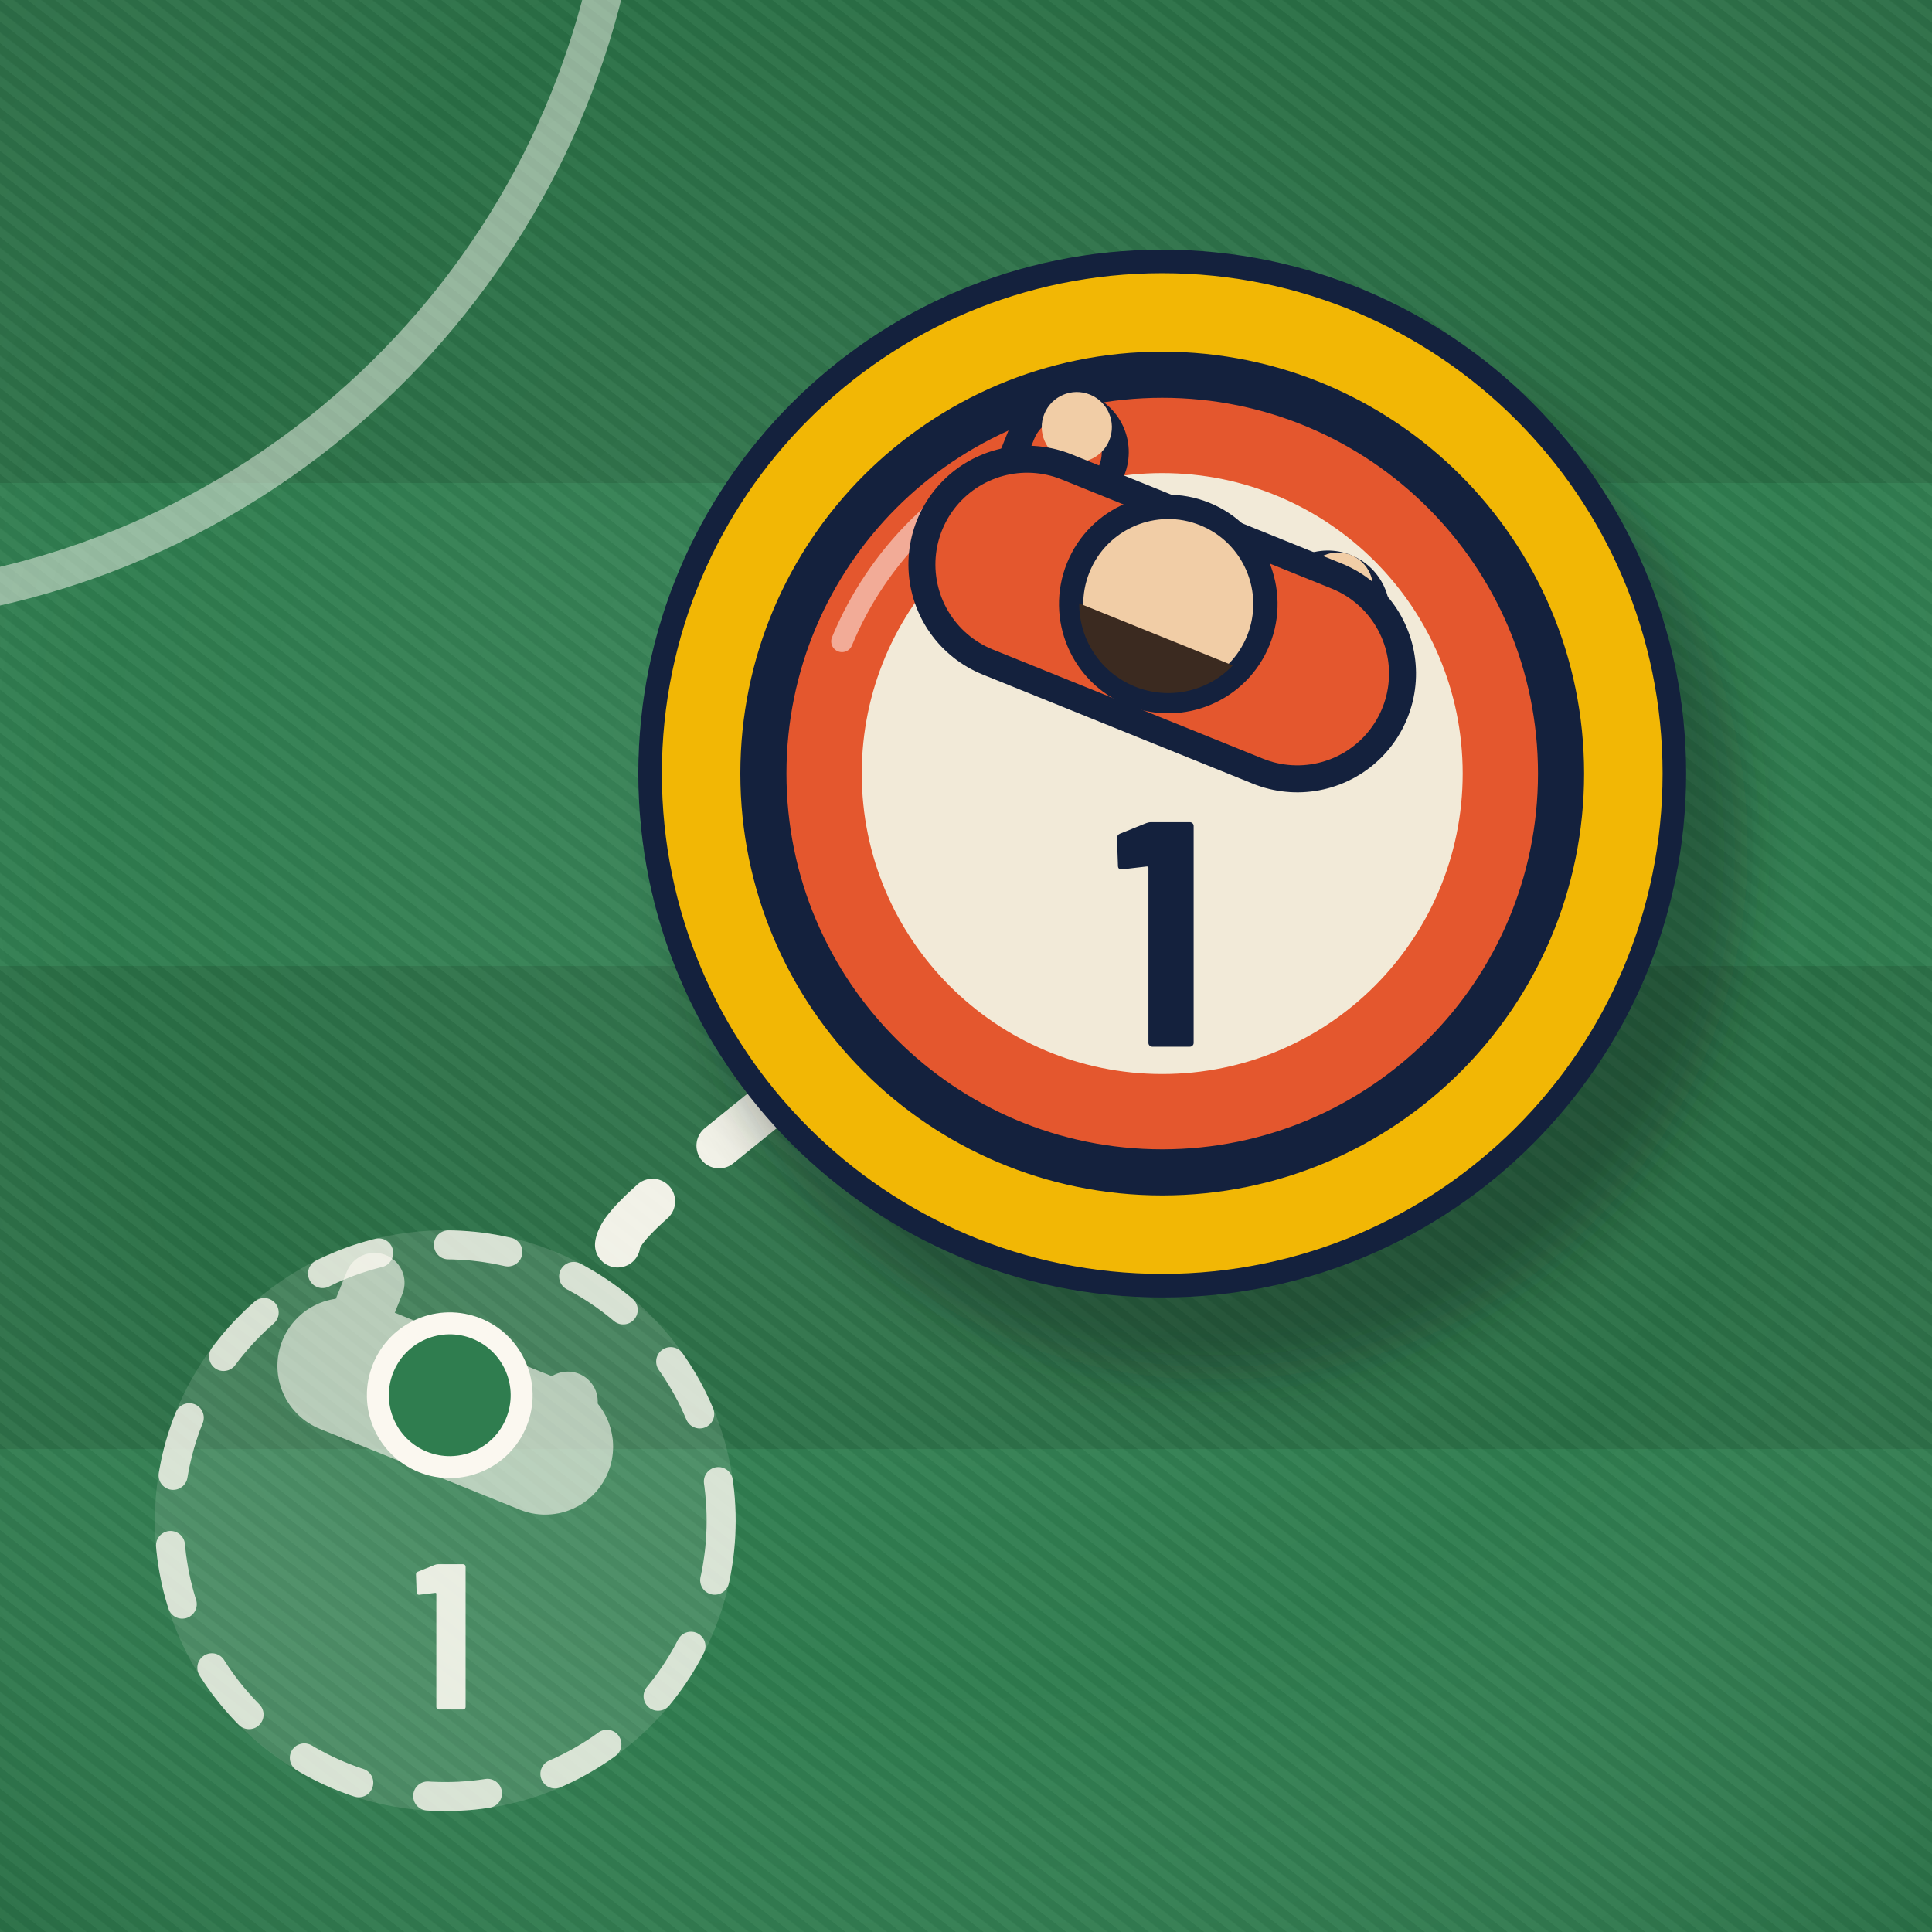
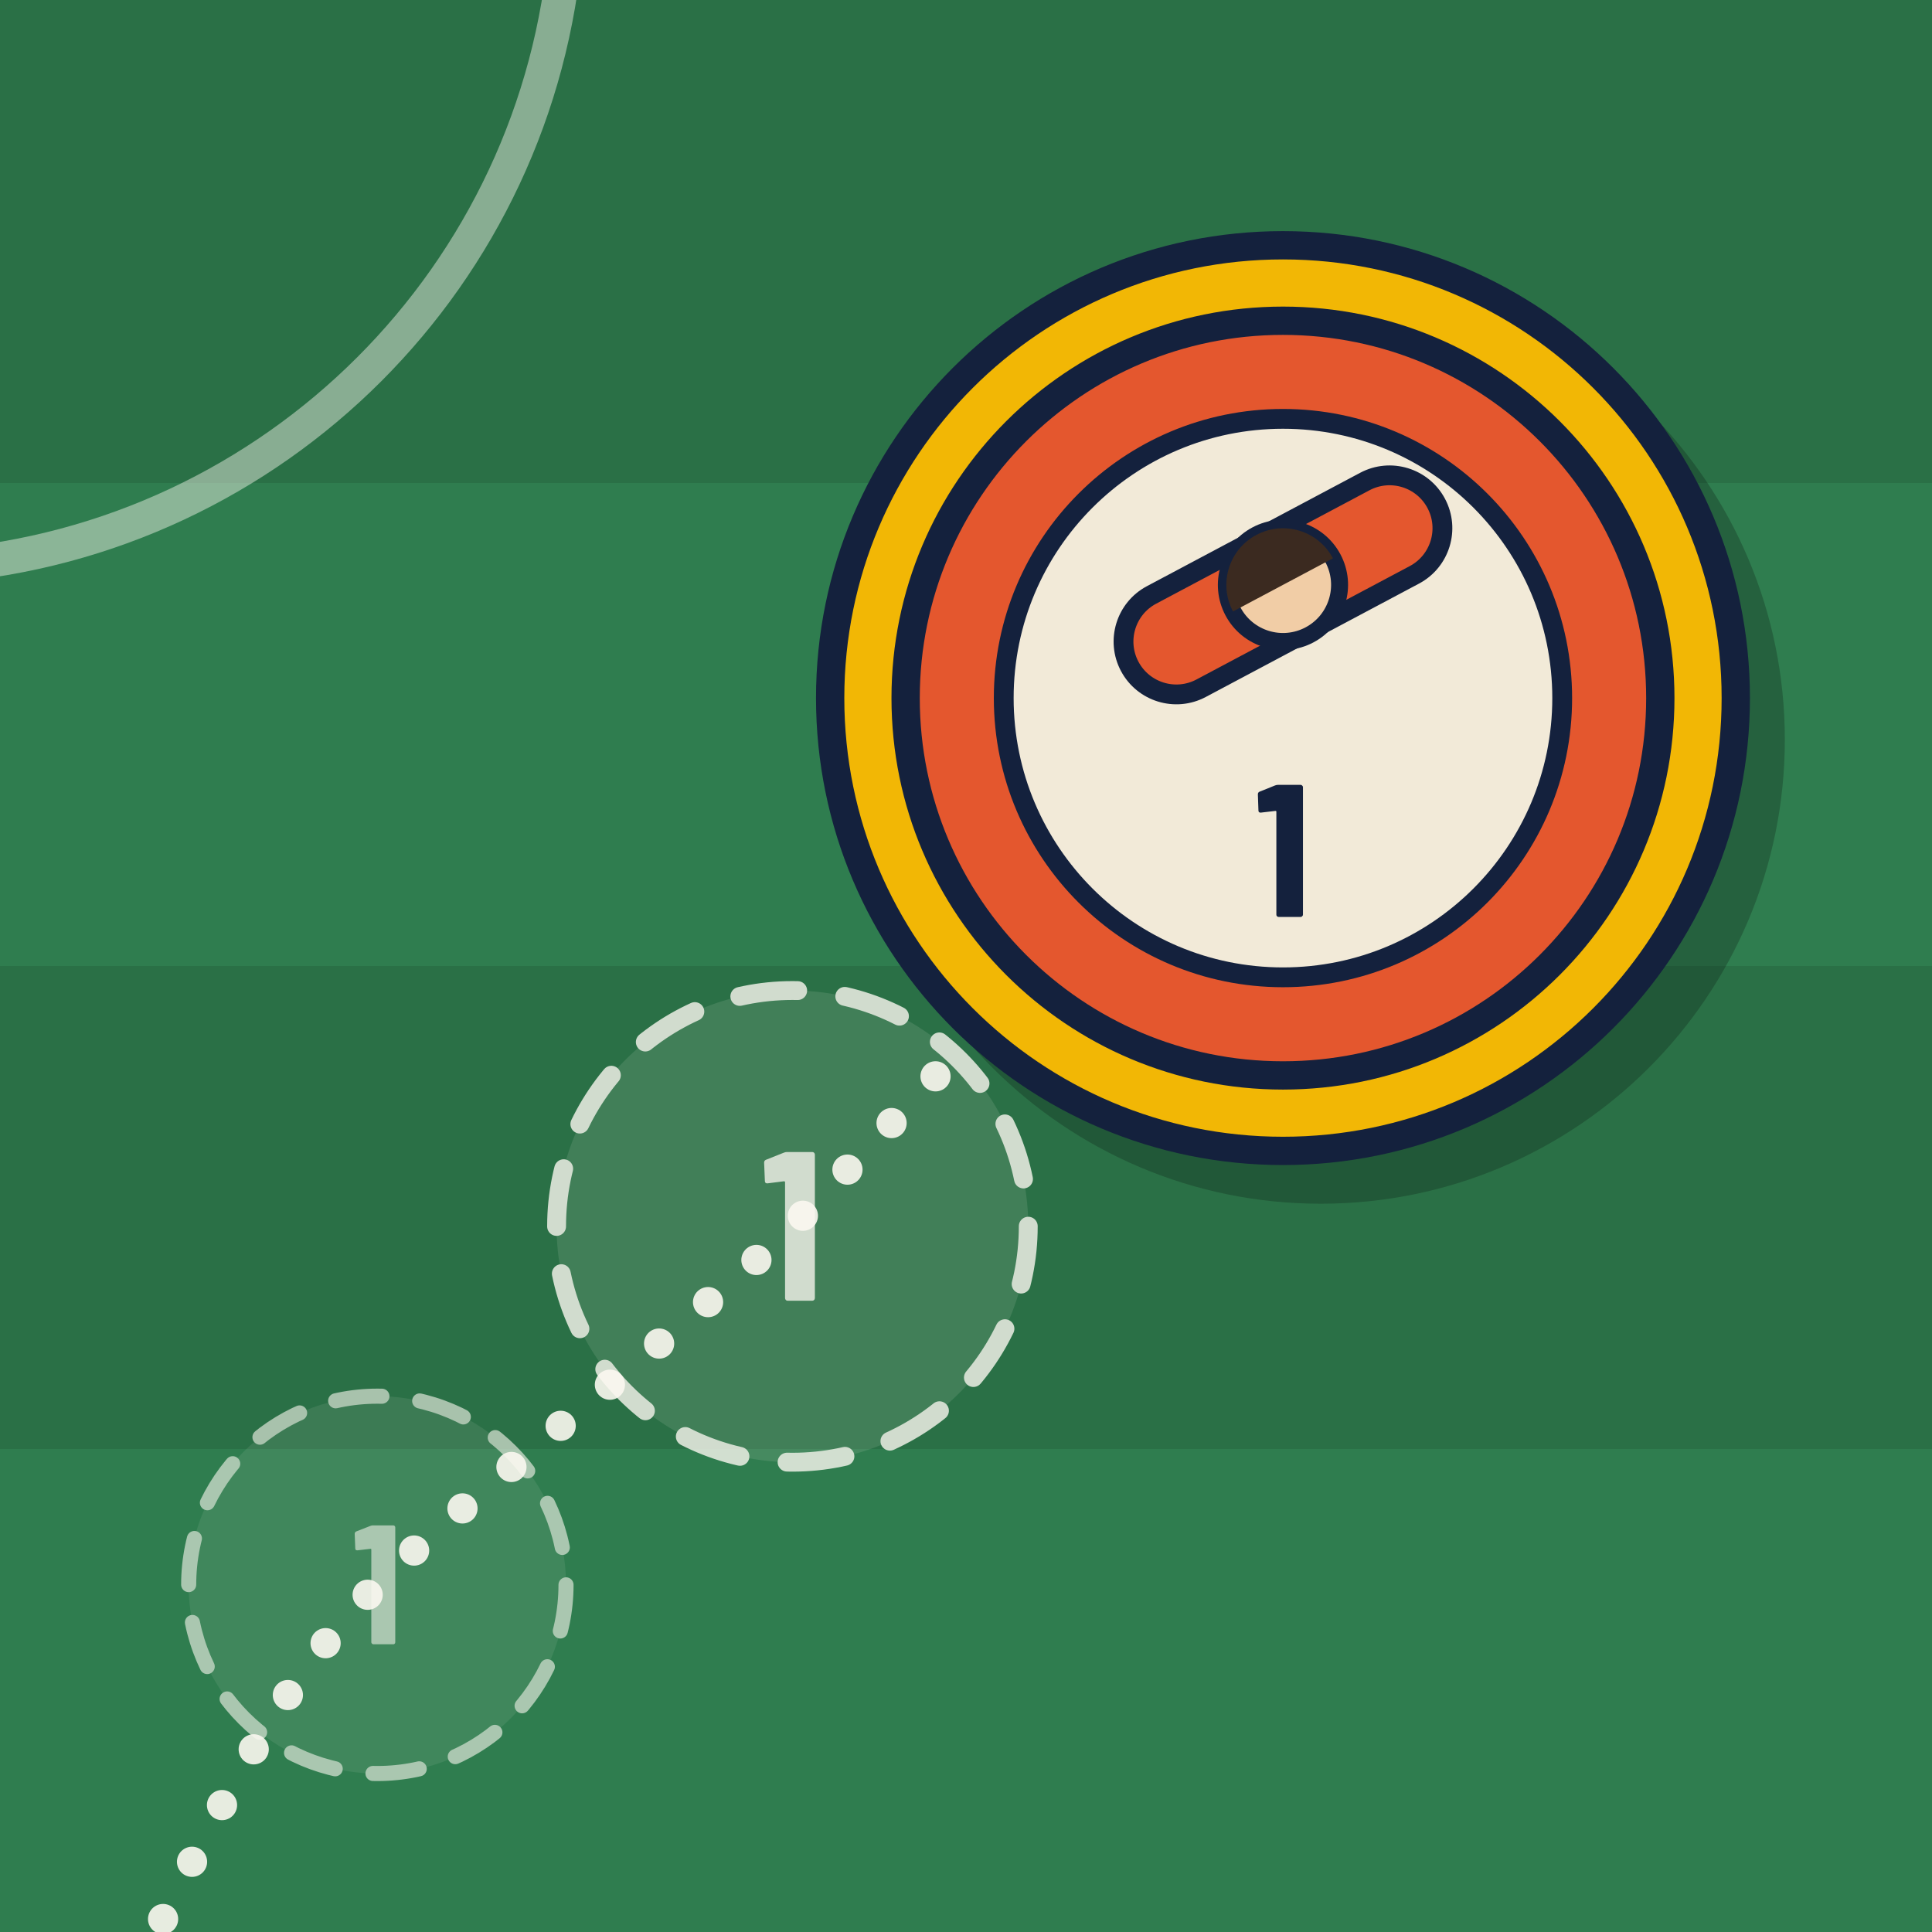
<svg xmlns="http://www.w3.org/2000/svg" viewBox="0 0 1024 1024">
-   <defs>
-     <filter id="soft" x="-40%" y="-40%" width="180%" height="180%">
-       <feGaussianBlur stdDeviation="14" />
-     </filter>
-     <pattern id="weave" width="9" height="9" patternUnits="userSpaceOnUse" patternTransform="rotate(38)">
-       <rect width="9" height="4.5" fill="#000" opacity=".045" />
-       <rect y="4.5" width="9" height="4.5" fill="#fff" opacity=".03" />
-     </pattern>
-     <radialGradient id="lamp" cx="50%" cy="42%" r="75%">
-       <stop offset="0" stop-color="#fff" stop-opacity=".07" />
-       <stop offset=".6" stop-color="#fff" stop-opacity="0" />
-       <stop offset="1" stop-color="#000" stop-opacity=".10" />
-     </radialGradient>
-     <pattern id="dots" width="14" height="14" patternUnits="userSpaceOnUse" patternTransform="rotate(45)">
-       <circle cx="7" cy="7" r="2.1" fill="#14213D" opacity=".16" />
-     </pattern>
-   </defs>
  <rect width="1024" height="1024" fill="#2F7D4F" />
  <rect y="0" width="1024" height="256" fill="#2A7046" />
  <rect y="512" width="1024" height="256" fill="#2A7046" />
-   <rect width="1024" height="1024" fill="url(#weave)" />
-   <path d="M-40 318 A 430 430 0 0 0 330 -60" fill="none" stroke="#FBF8F0" stroke-opacity="0.5" stroke-width="20" stroke-linecap="round" />
-   <rect width="1024" height="1024" fill="url(#lamp)" />
-   <path d="M327.35 659.8 C330 640 400 600 616 410" fill="none" stroke="#FBF8F0" stroke-opacity="0.95" stroke-width="24" stroke-linecap="round" stroke-dasharray="30 46" />
-   <circle cx="236" cy="806" r="153.92" fill="#FBF8F0" fill-opacity=".13" />
-   <circle cx="236" cy="806" r="146.22" fill="none" stroke="#FBF8F0" stroke-opacity=".8" stroke-width="15.39" stroke-linecap="round" stroke-dasharray="31.78 37.3" />
-   <g transform="translate(236 745.39) rotate(-68)" opacity=".62">
-     <path d="M0 -59.26 L46.67 -59.26" stroke="#FBF8F0" stroke-width="31.75" stroke-linecap="round" />
-     <path d="M0 59.26 L26.67 59.26" stroke="#FBF8F0" stroke-width="31.75" stroke-linecap="round" />
-     <path d="M0 -57.14 L0 57.14" stroke="#FBF8F0" stroke-width="71.96" stroke-linecap="round" />
+   <path d="M-30 300 A 360 360 0 0 0 300 -30" fill="none" stroke="#FBF8F0" stroke-opacity=".45" stroke-width="18" />
+   <path d="M-20 1230 L90 1010 C130 930 160 880 200 840 S 380 690 420 650 S 590 470 680 370" fill="none" stroke="#FBF8F0" stroke-width="16" stroke-linecap="round" stroke-dasharray="0 34" opacity=".9" />
+   <g opacity="0.6">
+     <circle cx="200" cy="840" r="100" fill="#FBF8F0" fill-opacity="0.14" stroke="#FBF8F0" stroke-width="8" stroke-dasharray="24.7 20.2" stroke-linecap="round" />
+     <path d="M197.6 808.5H208.5Q208.9 808.5 209.2 808.8Q209.5 809.1 209.5 809.6V870.4Q209.5 870.9 209.2 871.2Q208.9 871.5 208.5 871.5H197.9Q197.5 871.5 197.2 871.2Q196.8 870.9 196.8 870.4V821.3Q196.8 820.9 196.4 820.9L189.5 821.7H189.3Q188.3 821.7 188.3 820.7L188 813Q188 812.1 188.8 811.7L196.2 808.8Q196.9 808.5 197.6 808.5Z" fill="#FBF8F0" />
  </g>
-   <g transform="translate(236 745.39) rotate(-68)">
-     <circle cx="6.35" cy="0" r="38.1" fill="#2F7D4F" stroke="#FBF8F0" stroke-width="11.64" />
+   <g opacity="0.8">
+     <circle cx="420" cy="650" r="125" fill="#FBF8F0" fill-opacity="0.14" stroke="#FBF8F0" stroke-width="10" stroke-dasharray="30.9 25.2" stroke-linecap="round" />
+     <path d="M417 610.6H430.6Q431.1 610.6 431.5 611Q431.9 611.4 431.9 612V688Q431.9 688.6 431.5 689Q431.1 689.4 430.6 689.4H417.4Q416.8 689.4 416.5 689Q416.1 688.6 416.1 688V626.6Q416.1 626.1 415.5 626.1L406.8 627.2H406.6Q405.4 627.2 405.4 625.9L405 616.2Q405 615.1 406 614.7L415.3 611Q416.2 610.6 417 610.6Z" fill="#FBF8F0" />
  </g>
-   <path d="M115 700H236Q241 700 244.5 696.5Q248 693 248 688V12Q248 7 244.5 3.5Q241 0 236 0H119Q114 0 110.5 3.5Q107 7 107 12V558Q107 562 102 562L25 553H23Q12 553 12 564L9 650Q9 660 18 664L100 697Q108 700 115 700Z" fill="#FBF8F0" opacity="0.9" transform="translate(236 867.57) scale(0.11 -0.11) translate(-150 -350)" />
-   <circle cx="643.66" cy="448.73" r="282.17" fill="#0B1A12" opacity="0.36" filter="url(#soft)" />
-   <circle cx="616" cy="410" r="277.68" fill="#14213D" />
-   <circle cx="616" cy="410" r="265.2" fill="#F2B705" />
-   <circle cx="616" cy="410" r="223.6" fill="#14213D" />
-   <circle cx="616" cy="410" r="208" fill="#E4572E" stroke="#14213D" stroke-width="17.68" />
-   <circle cx="616" cy="410" r="159.25" fill="#F2EAD8" />
-   <path d="M446.27 339.92 A183.62 183.62 0 0 1 548.03 239.42" fill="none" stroke="#fff" stroke-opacity=".5" stroke-width="11.44" stroke-linecap="round" />
-   <g transform="translate(616 328.1) rotate(-68)">
-     <path d="M0 -80.08 L63.06 -80.08" stroke="#14213D" stroke-width="65.78" stroke-linecap="round" />
-     <path d="M0 -80.08 L63.06 -80.08" stroke="#E4572E" stroke-width="37.18" stroke-linecap="round" />
-     <circle cx="77.36" cy="-80.08" r="18.59" fill="#F1CDA6" />
-     <path d="M0 80.08 L36.04 80.08" stroke="#14213D" stroke-width="65.78" stroke-linecap="round" />
-     <path d="M0 80.08 L36.04 80.08" stroke="#E4572E" stroke-width="37.18" stroke-linecap="round" />
-     <circle cx="50.34" cy="80.08" r="18.59" fill="#F1CDA6" />
-     <path d="M0 -77.22 L0 77.22" stroke="#14213D" stroke-width="125.84" stroke-linecap="round" />
-     <path d="M0 -77.22 L0 77.22" stroke="#E4572E" stroke-width="97.24" stroke-linecap="round" />
-     <circle cx="8.58" cy="0" r="51.48" fill="#F1CDA6" stroke="#14213D" stroke-width="12.87" />
-     <path d="M-8.79 43.88 A47.19 47.19 0 0 1 -8.79 -43.88 Z" fill="#3B2A20" />
+   <circle cx="700" cy="392" r="246" fill="#0B1A12" opacity=".28" />
+   <circle cx="680" cy="370" r="240" fill="#F2B705" stroke="#14213D" stroke-width="15" />
+   <circle cx="680" cy="370" r="200" fill="#E4572E" stroke="#14213D" stroke-width="15" />
+   <circle cx="680" cy="370" r="148" fill="#F2EAD8" stroke="#14213D" stroke-width="10.5" />
+   <g transform="translate(680 310) rotate(-28)">
+     <rect x="-92" y="-28" width="184" height="56" rx="28" fill="#E4572E" stroke="#14213D" stroke-width="10.5" />
+     <circle cx="0" cy="0" r="30" fill="#F1CDA6" stroke="#14213D" stroke-width="9" />
+     <path d="M-30 0 A30 30 0 0 1 30 0 Z" fill="#3B2A20" />
  </g>
-   <path d="M115 700H236Q241 700 244.5 696.5Q248 693 248 688V12Q248 7 244.5 3.5Q241 0 236 0H119Q114 0 110.5 3.5Q107 7 107 12V558Q107 562 102 562L25 553H23Q12 553 12 564L9 650Q9 660 18 664L100 697Q108 700 115 700Z" fill="#14213D" opacity="1" transform="translate(616 495.28) scale(0.17 -0.17) translate(-150 -350)" />
+   <path d="M677.3 416H689.4Q689.9 416 690.2 416.4Q690.6 416.7 690.6 417.2V484.8Q690.6 485.3 690.2 485.6Q689.9 486 689.4 486H677.7Q677.2 486 676.8 485.6Q676.5 485.3 676.5 484.8V430.2Q676.5 429.8 676 429.8L668.3 430.7H668.1Q667 430.7 667 429.6L666.7 421Q666.7 420 667.6 419.6L675.8 416.3Q676.6 416 677.3 416Z" fill="#14213D" />
</svg>
